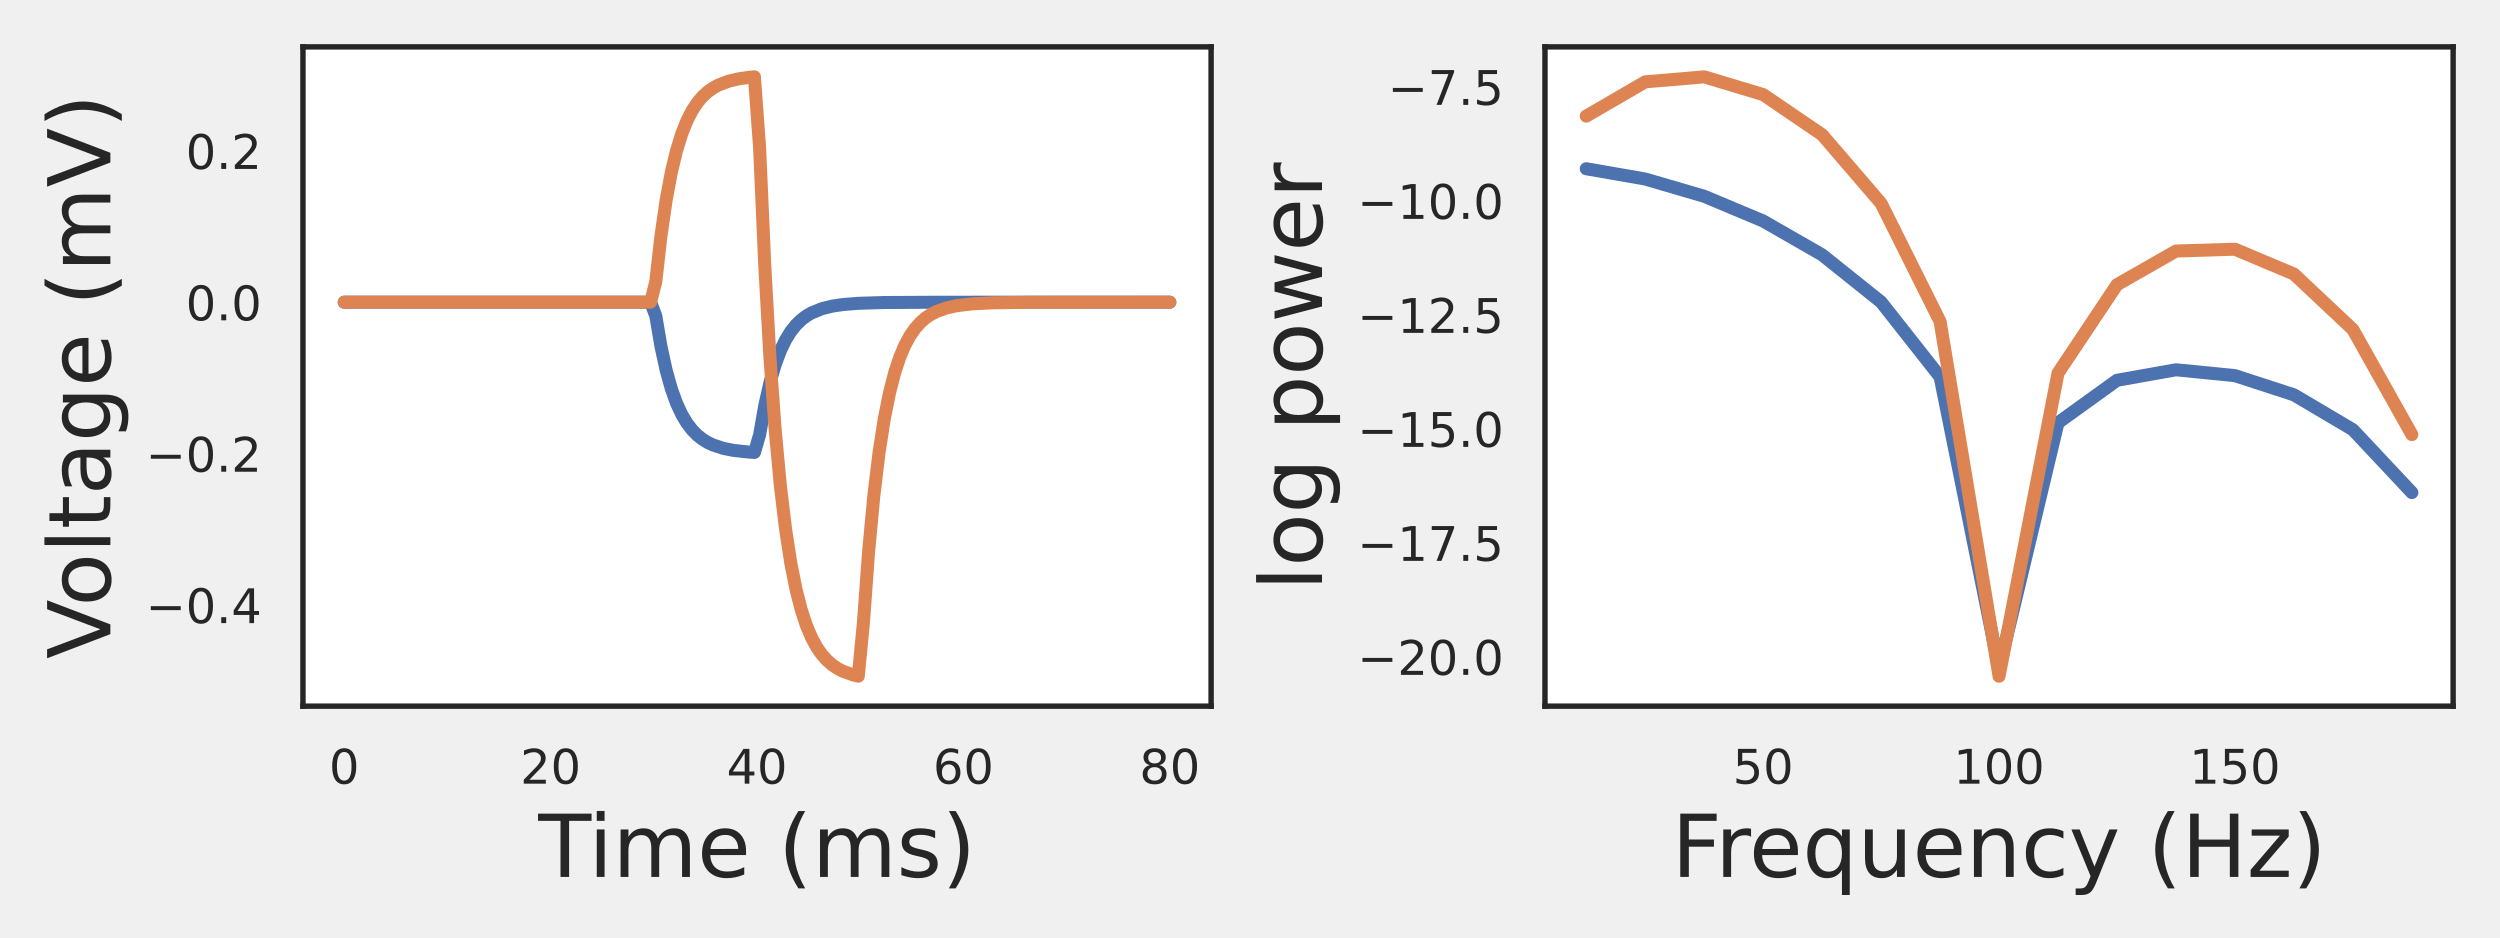
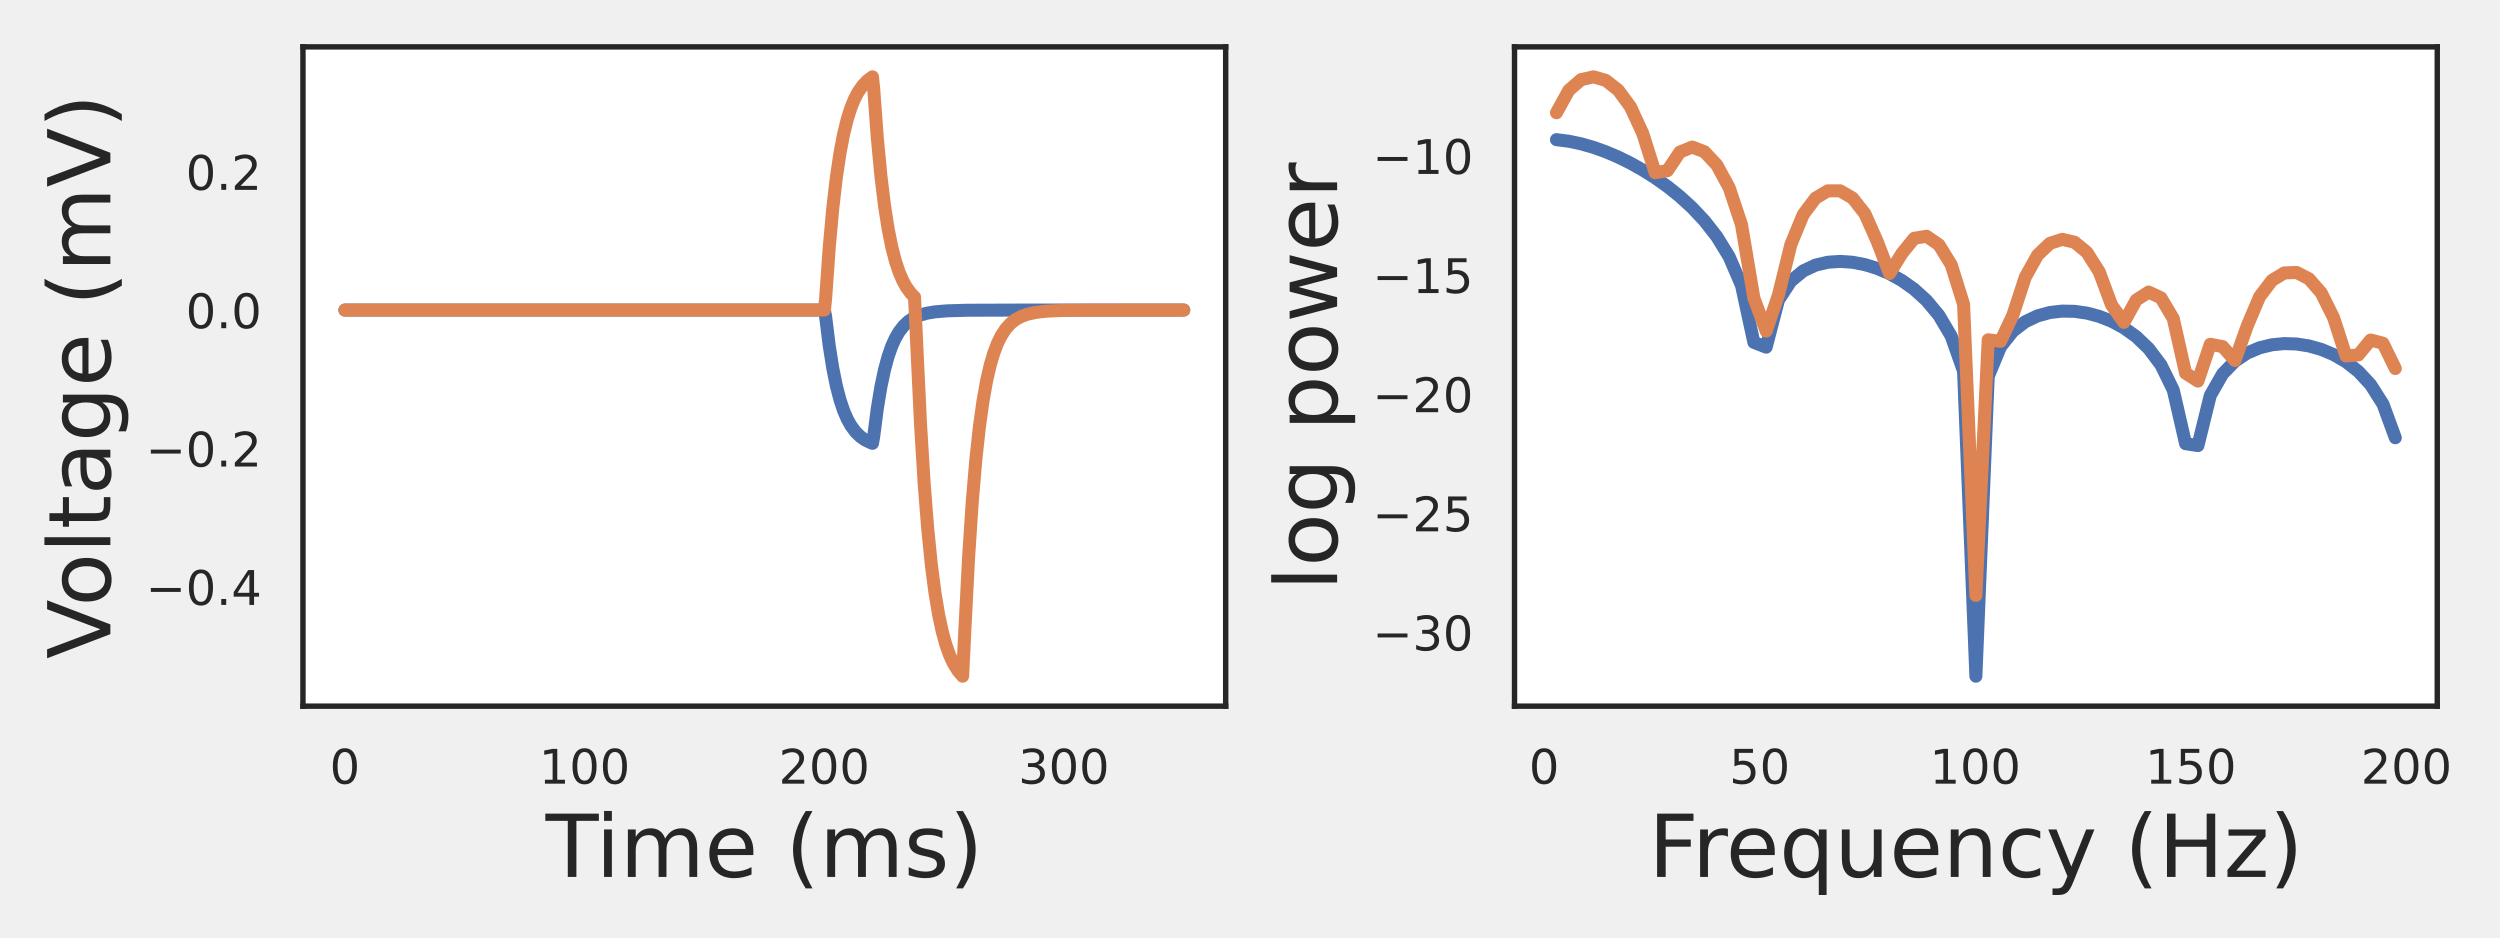
<svg xmlns="http://www.w3.org/2000/svg" xmlns:xlink="http://www.w3.org/1999/xlink" height="216pt" version="1.1" viewBox="0 0 576 216" width="576pt">
  <defs>
    <style type="text/css">*{stroke-linecap:butt;stroke-linejoin:round;}</style>
  </defs>
  <g id="figure_1">
    <g id="patch_1">
      <path d="M 0 216  L 576 216  L 576 0  L 0 0  z " style="fill:none;" />
    </g>
    <g id="axes_1">
      <g id="patch_2">
-         <path d="M 69.8 162.7  L 279.038 162.7  L 279.038 10.8  L 69.8 10.8  z " style="fill:#ffffff;" />
+         <path d="M 69.8 162.7  L 282.397 162.7  L 282.397 10.8  L 69.8 10.8  z " style="fill:#ffffff;" />
      </g>
      <g id="matplotlib.axis_1">
        <g id="xtick_1">
          <g id="text_1">
-             <g style="fill:#262626;" transform="translate(75.81142 180.5583)scale(0.11 -0.11)">
+             <g style="fill:#262626;" transform="translate(75.96413 180.5583)scale(0.11 -0.11)">
              <defs>
                <path d="M 31.781 66.406  Q 24.172 66.406 20.328 58.906  Q 16.5 51.422 16.5 36.375  Q 16.5 21.391 20.328 13.891  Q 24.172 6.391 31.781 6.391  Q 39.453 6.391 43.281 13.891  Q 47.125 21.391 47.125 36.375  Q 47.125 51.422 43.281 58.906  Q 39.453 66.406 31.781 66.406  z M 31.781 74.219  Q 44.047 74.219 50.516 64.516  Q 56.984 54.828 56.984 36.375  Q 56.984 17.969 50.516 8.266  Q 44.047 -1.422 31.781 -1.422  Q 19.531 -1.422 13.062 8.266  Q 6.594 17.969 6.594 36.375  Q 6.594 54.828 13.062 64.516  Q 19.531 74.219 31.781 74.219  z " id="DejaVuSans-48" />
              </defs>
              <use xlink:href="#DejaVuSans-48" />
            </g>
          </g>
        </g>
        <g id="xtick_2">
          <g id="text_2">
-             <g style="fill:#262626;" transform="translate(119.866 180.5583)scale(0.11 -0.11)">
-               <defs>
-                 <path d="M 19.188 8.297  L 53.609 8.297  L 53.609 0  L 7.328 0  L 7.328 8.297  Q 12.938 14.109 22.625 23.891  Q 32.328 33.688 34.812 36.531  Q 39.547 41.844 41.422 45.531  Q 43.312 49.219 43.312 52.781  Q 43.312 58.594 39.234 62.25  Q 35.156 65.922 28.609 65.922  Q 23.969 65.922 18.812 64.312  Q 13.672 62.703 7.812 59.422  L 7.812 69.391  Q 13.766 71.781 18.938 73  Q 24.125 74.219 28.422 74.219  Q 39.75 74.219 46.484 68.547  Q 53.219 62.891 53.219 53.422  Q 53.219 48.922 51.531 44.891  Q 49.859 40.875 45.406 35.406  Q 44.188 33.984 37.641 27.219  Q 31.109 20.453 19.188 8.297  z " id="DejaVuSans-50" />
-               </defs>
-               <use xlink:href="#DejaVuSans-50" />
-               <use x="63.623" xlink:href="#DejaVuSans-48" />
+             <g style="fill:#262626;" transform="translate(124.1854 180.5583)scale(0.11 -0.11)">
+               <defs>
+                 <path d="M 12.406 8.297  L 28.516 8.297  L 28.516 63.922  L 10.984 60.406  L 10.984 69.391  L 28.422 72.906  L 38.281 72.906  L 38.281 8.297  L 54.391 8.297  L 54.391 0  L 12.406 0  z " id="DejaVuSans-49" />
+               </defs>
+               <use xlink:href="#DejaVuSans-49" />
+               <use x="63.623" xlink:href="#DejaVuSans-48" />
+               <use x="127.246" xlink:href="#DejaVuSans-48" />
            </g>
          </g>
        </g>
        <g id="xtick_3">
          <g id="text_3">
-             <g style="fill:#262626;" transform="translate(167.42 180.5583)scale(0.11 -0.11)">
-               <defs>
-                 <path d="M 37.797 64.312  L 12.891 25.391  L 37.797 25.391  z M 35.203 72.906  L 47.609 72.906  L 47.609 25.391  L 58.016 25.391  L 58.016 17.188  L 47.609 17.188  L 47.609 0  L 37.797 0  L 37.797 17.188  L 4.891 17.188  L 4.891 26.703  z " id="DejaVuSans-52" />
-               </defs>
-               <use xlink:href="#DejaVuSans-52" />
-               <use x="63.623" xlink:href="#DejaVuSans-48" />
+             <g style="fill:#262626;" transform="translate(179.4054 180.5583)scale(0.11 -0.11)">
+               <defs>
+                 <path d="M 19.188 8.297  L 53.609 8.297  L 53.609 0  L 7.328 0  L 7.328 8.297  Q 12.938 14.109 22.625 23.891  Q 32.328 33.688 34.812 36.531  Q 39.547 41.844 41.422 45.531  Q 43.312 49.219 43.312 52.781  Q 43.312 58.594 39.234 62.25  Q 35.156 65.922 28.609 65.922  Q 23.969 65.922 18.812 64.312  Q 13.672 62.703 7.812 59.422  L 7.812 69.391  Q 13.766 71.781 18.938 73  Q 24.125 74.219 28.422 74.219  Q 39.75 74.219 46.484 68.547  Q 53.219 62.891 53.219 53.422  Q 53.219 48.922 51.531 44.891  Q 49.859 40.875 45.406 35.406  Q 44.188 33.984 37.641 27.219  Q 31.109 20.453 19.188 8.297  z " id="DejaVuSans-50" />
+               </defs>
+               <use xlink:href="#DejaVuSans-50" />
+               <use x="63.623" xlink:href="#DejaVuSans-48" />
+               <use x="127.246" xlink:href="#DejaVuSans-48" />
            </g>
          </g>
        </g>
        <g id="xtick_4">
          <g id="text_4">
-             <g style="fill:#262626;" transform="translate(214.974 180.5583)scale(0.11 -0.11)">
-               <defs>
-                 <path d="M 33.016 40.375  Q 26.375 40.375 22.484 35.828  Q 18.609 31.297 18.609 23.391  Q 18.609 15.531 22.484 10.953  Q 26.375 6.391 33.016 6.391  Q 39.656 6.391 43.531 10.953  Q 47.406 15.531 47.406 23.391  Q 47.406 31.297 43.531 35.828  Q 39.656 40.375 33.016 40.375  z M 52.594 71.297  L 52.594 62.312  Q 48.875 64.062 45.094 64.984  Q 41.312 65.922 37.594 65.922  Q 27.828 65.922 22.672 59.328  Q 17.531 52.734 16.797 39.406  Q 19.672 43.656 24.016 45.922  Q 28.375 48.188 33.594 48.188  Q 44.578 48.188 50.953 41.516  Q 57.328 34.859 57.328 23.391  Q 57.328 12.156 50.688 5.359  Q 44.047 -1.422 33.016 -1.422  Q 20.359 -1.422 13.672 8.266  Q 6.984 17.969 6.984 36.375  Q 6.984 53.656 15.188 63.938  Q 23.391 74.219 37.203 74.219  Q 40.922 74.219 44.703 73.484  Q 48.484 72.75 52.594 71.297  z " id="DejaVuSans-54" />
-               </defs>
-               <use xlink:href="#DejaVuSans-54" />
-               <use x="63.623" xlink:href="#DejaVuSans-48" />
-             </g>
-           </g>
-         </g>
-         <g id="xtick_5">
-           <g id="text_5">
-             <g style="fill:#262626;" transform="translate(262.528 180.5583)scale(0.11 -0.11)">
-               <defs>
-                 <path d="M 31.781 34.625  Q 24.75 34.625 20.719 30.859  Q 16.703 27.094 16.703 20.516  Q 16.703 13.922 20.719 10.156  Q 24.75 6.391 31.781 6.391  Q 38.812 6.391 42.859 10.172  Q 46.922 13.969 46.922 20.516  Q 46.922 27.094 42.891 30.859  Q 38.875 34.625 31.781 34.625  z M 21.922 38.812  Q 15.578 40.375 12.031 44.719  Q 8.5 49.078 8.5 55.328  Q 8.5 64.062 14.719 69.141  Q 20.953 74.219 31.781 74.219  Q 42.672 74.219 48.875 69.141  Q 55.078 64.062 55.078 55.328  Q 55.078 49.078 51.531 44.719  Q 48 40.375 41.703 38.812  Q 48.828 37.156 52.797 32.312  Q 56.781 27.484 56.781 20.516  Q 56.781 9.906 50.312 4.234  Q 43.844 -1.422 31.781 -1.422  Q 19.734 -1.422 13.25 4.234  Q 6.781 9.906 6.781 20.516  Q 6.781 27.484 10.781 32.312  Q 14.797 37.156 21.922 38.812  z M 18.312 54.391  Q 18.312 48.734 21.844 45.562  Q 25.391 42.391 31.781 42.391  Q 38.141 42.391 41.719 45.562  Q 45.312 48.734 45.312 54.391  Q 45.312 60.062 41.719 63.234  Q 38.141 66.406 31.781 66.406  Q 25.391 66.406 21.844 63.234  Q 18.312 60.062 18.312 54.391  z " id="DejaVuSans-56" />
-               </defs>
-               <use xlink:href="#DejaVuSans-56" />
-               <use x="63.623" xlink:href="#DejaVuSans-48" />
-             </g>
-           </g>
-         </g>
-         <g id="text_6">
-           <g style="fill:#262626;" transform="translate(124.0203 202.0428)scale(0.2 -0.2)">
+             <g style="fill:#262626;" transform="translate(234.6255 180.5583)scale(0.11 -0.11)">
+               <defs>
+                 <path d="M 40.578 39.312  Q 47.656 37.797 51.625 33  Q 55.609 28.219 55.609 21.188  Q 55.609 10.406 48.188 4.484  Q 40.766 -1.422 27.094 -1.422  Q 22.516 -1.422 17.656 -0.516  Q 12.797 0.391 7.625 2.203  L 7.625 11.719  Q 11.719 9.328 16.594 8.109  Q 21.484 6.891 26.812 6.891  Q 36.078 6.891 40.938 10.547  Q 45.797 14.203 45.797 21.188  Q 45.797 27.641 41.281 31.266  Q 36.766 34.906 28.719 34.906  L 20.219 34.906  L 20.219 43.016  L 29.109 43.016  Q 36.375 43.016 40.234 45.922  Q 44.094 48.828 44.094 54.297  Q 44.094 59.906 40.109 62.906  Q 36.141 65.922 28.719 65.922  Q 24.656 65.922 20.016 65.031  Q 15.375 64.156 9.812 62.312  L 9.812 71.094  Q 15.438 72.656 20.344 73.438  Q 25.25 74.219 29.594 74.219  Q 40.828 74.219 47.359 69.109  Q 53.906 64.016 53.906 55.328  Q 53.906 49.266 50.438 45.094  Q 46.969 40.922 40.578 39.312  z " id="DejaVuSans-51" />
+               </defs>
+               <use xlink:href="#DejaVuSans-51" />
+               <use x="63.623" xlink:href="#DejaVuSans-48" />
+               <use x="127.246" xlink:href="#DejaVuSans-48" />
+             </g>
+           </g>
+         </g>
+         <g id="text_5">
+           <g style="fill:#262626;" transform="translate(125.7001 202.0428)scale(0.2 -0.2)">
            <defs>
              <path d="M -0.297 72.906  L 61.375 72.906  L 61.375 64.594  L 35.5 64.594  L 35.5 0  L 25.594 0  L 25.594 64.594  L -0.297 64.594  z " id="DejaVuSans-84" />
              <path d="M 9.422 54.688  L 18.406 54.688  L 18.406 0  L 9.422 0  z M 9.422 75.984  L 18.406 75.984  L 18.406 64.594  L 9.422 64.594  z " id="DejaVuSans-105" />
              <path d="M 52 44.188  Q 55.375 50.25 60.062 53.125  Q 64.75 56 71.094 56  Q 79.641 56 84.281 50.016  Q 88.922 44.047 88.922 33.016  L 88.922 0  L 79.891 0  L 79.891 32.719  Q 79.891 40.578 77.094 44.375  Q 74.312 48.188 68.609 48.188  Q 61.625 48.188 57.562 43.547  Q 53.516 38.922 53.516 30.906  L 53.516 0  L 44.484 0  L 44.484 32.719  Q 44.484 40.625 41.703 44.406  Q 38.922 48.188 33.109 48.188  Q 26.219 48.188 22.156 43.531  Q 18.109 38.875 18.109 30.906  L 18.109 0  L 9.078 0  L 9.078 54.688  L 18.109 54.688  L 18.109 46.188  Q 21.188 51.219 25.484 53.609  Q 29.781 56 35.688 56  Q 41.656 56 45.828 52.969  Q 50 49.953 52 44.188  z " id="DejaVuSans-109" />
              <path d="M 56.203 29.594  L 56.203 25.203  L 14.891 25.203  Q 15.484 15.922 20.484 11.062  Q 25.484 6.203 34.422 6.203  Q 39.594 6.203 44.453 7.469  Q 49.312 8.734 54.109 11.281  L 54.109 2.781  Q 49.266 0.734 44.188 -0.344  Q 39.109 -1.422 33.891 -1.422  Q 20.797 -1.422 13.156 6.188  Q 5.516 13.812 5.516 26.812  Q 5.516 40.234 12.766 48.109  Q 20.016 56 32.328 56  Q 43.359 56 49.781 48.891  Q 56.203 41.797 56.203 29.594  z M 47.219 32.234  Q 47.125 39.594 43.094 43.984  Q 39.062 48.391 32.422 48.391  Q 24.906 48.391 20.391 44.141  Q 15.875 39.891 15.188 32.172  z " id="DejaVuSans-101" />
              <path id="DejaVuSans-32" />
              <path d="M 31 75.875  Q 24.469 64.656 21.281 53.656  Q 18.109 42.672 18.109 31.391  Q 18.109 20.125 21.312 9.062  Q 24.516 -2 31 -13.188  L 23.188 -13.188  Q 15.875 -1.703 12.234 9.375  Q 8.594 20.453 8.594 31.391  Q 8.594 42.281 12.203 53.312  Q 15.828 64.359 23.188 75.875  z " id="DejaVuSans-40" />
              <path d="M 44.281 53.078  L 44.281 44.578  Q 40.484 46.531 36.375 47.5  Q 32.281 48.484 27.875 48.484  Q 21.188 48.484 17.844 46.438  Q 14.5 44.391 14.5 40.281  Q 14.5 37.156 16.891 35.375  Q 19.281 33.594 26.516 31.984  L 29.594 31.297  Q 39.156 29.25 43.188 25.516  Q 47.219 21.781 47.219 15.094  Q 47.219 7.469 41.188 3.016  Q 35.156 -1.422 24.609 -1.422  Q 20.219 -1.422 15.453 -0.562  Q 10.688 0.297 5.422 2  L 5.422 11.281  Q 10.406 8.688 15.234 7.391  Q 20.062 6.109 24.812 6.109  Q 31.156 6.109 34.562 8.281  Q 37.984 10.453 37.984 14.406  Q 37.984 18.062 35.516 20.016  Q 33.062 21.969 24.703 23.781  L 21.578 24.516  Q 13.234 26.266 9.516 29.906  Q 5.812 33.547 5.812 39.891  Q 5.812 47.609 11.281 51.797  Q 16.75 56 26.812 56  Q 31.781 56 36.172 55.266  Q 40.578 54.547 44.281 53.078  z " id="DejaVuSans-115" />
              <path d="M 8.016 75.875  L 15.828 75.875  Q 23.141 64.359 26.781 53.312  Q 30.422 42.281 30.422 31.391  Q 30.422 20.453 26.781 9.375  Q 23.141 -1.703 15.828 -13.188  L 8.016 -13.188  Q 14.5 -2 17.703 9.062  Q 20.906 20.125 20.906 31.391  Q 20.906 42.672 17.703 53.656  Q 14.5 64.656 8.016 75.875  z " id="DejaVuSans-41" />
            </defs>
            <use xlink:href="#DejaVuSans-84" />
            <use x="57.959" xlink:href="#DejaVuSans-105" />
            <use x="85.742" xlink:href="#DejaVuSans-109" />
            <use x="183.154" xlink:href="#DejaVuSans-101" />
            <use x="244.678" xlink:href="#DejaVuSans-32" />
            <use x="276.465" xlink:href="#DejaVuSans-40" />
            <use x="315.479" xlink:href="#DejaVuSans-109" />
            <use x="412.891" xlink:href="#DejaVuSans-115" />
            <use x="464.99" xlink:href="#DejaVuSans-41" />
          </g>
        </g>
      </g>
      <g id="matplotlib.axis_2">
        <g id="ytick_1">
-           <g id="text_7">
-             <g style="fill:#262626;" transform="translate(33.58891 143.5649)scale(0.11 -0.11)">
+           <g id="text_6">
+             <g style="fill:#262626;" transform="translate(33.58891 139.3699)scale(0.11 -0.11)">
              <defs>
                <path d="M 10.594 35.5  L 73.188 35.5  L 73.188 27.203  L 10.594 27.203  z " id="DejaVuSans-8722" />
                <path d="M 10.688 12.406  L 21 12.406  L 21 0  L 10.688 0  z " id="DejaVuSans-46" />
+                 <path d="M 37.797 64.312  L 12.891 25.391  L 37.797 25.391  z M 35.203 72.906  L 47.609 72.906  L 47.609 25.391  L 58.016 25.391  L 58.016 17.188  L 47.609 17.188  L 47.609 0  L 37.797 0  L 37.797 17.188  L 4.891 17.188  L 4.891 26.703  z " id="DejaVuSans-52" />
              </defs>
              <use xlink:href="#DejaVuSans-8722" />
              <use x="83.789" xlink:href="#DejaVuSans-48" />
              <use x="147.412" xlink:href="#DejaVuSans-46" />
              <use x="179.199" xlink:href="#DejaVuSans-52" />
            </g>
          </g>
        </g>
        <g id="ytick_2">
-           <g id="text_8">
-             <g style="fill:#262626;" transform="translate(33.58891 108.6846)scale(0.11 -0.11)">
+           <g id="text_7">
+             <g style="fill:#262626;" transform="translate(33.58891 107.4929)scale(0.11 -0.11)">
              <use xlink:href="#DejaVuSans-8722" />
              <use x="83.789" xlink:href="#DejaVuSans-48" />
              <use x="147.412" xlink:href="#DejaVuSans-46" />
              <use x="179.199" xlink:href="#DejaVuSans-50" />
            </g>
          </g>
        </g>
        <g id="ytick_3">
-           <g id="text_9">
-             <g style="fill:#262626;" transform="translate(42.80656 73.80434)scale(0.11 -0.11)">
+           <g id="text_8">
+             <g style="fill:#262626;" transform="translate(42.80656 75.61583)scale(0.11 -0.11)">
              <use xlink:href="#DejaVuSans-48" />
              <use x="63.623" xlink:href="#DejaVuSans-46" />
              <use x="95.41" xlink:href="#DejaVuSans-48" />
            </g>
          </g>
        </g>
        <g id="ytick_4">
-           <g id="text_10">
-             <g style="fill:#262626;" transform="translate(42.80656 38.92405)scale(0.11 -0.11)">
+           <g id="text_9">
+             <g style="fill:#262626;" transform="translate(42.80656 43.73876)scale(0.11 -0.11)">
              <use xlink:href="#DejaVuSans-48" />
              <use x="63.623" xlink:href="#DejaVuSans-46" />
              <use x="95.41" xlink:href="#DejaVuSans-50" />
            </g>
          </g>
        </g>
-         <g id="text_11">
+         <g id="text_10">
          <g style="fill:#262626;" transform="translate(25.42953 151.825)rotate(-90)scale(0.2 -0.2)">
            <defs>
              <path d="M 28.609 0  L 0.781 72.906  L 11.078 72.906  L 34.188 11.531  L 57.328 72.906  L 67.578 72.906  L 39.797 0  z " id="DejaVuSans-86" />
              <path d="M 30.609 48.391  Q 23.391 48.391 19.188 42.75  Q 14.984 37.109 14.984 27.297  Q 14.984 17.484 19.156 11.844  Q 23.344 6.203 30.609 6.203  Q 37.797 6.203 41.984 11.859  Q 46.188 17.531 46.188 27.297  Q 46.188 37.016 41.984 42.703  Q 37.797 48.391 30.609 48.391  z M 30.609 56  Q 42.328 56 49.016 48.375  Q 55.719 40.766 55.719 27.297  Q 55.719 13.875 49.016 6.219  Q 42.328 -1.422 30.609 -1.422  Q 18.844 -1.422 12.172 6.219  Q 5.516 13.875 5.516 27.297  Q 5.516 40.766 12.172 48.375  Q 18.844 56 30.609 56  z " id="DejaVuSans-111" />
              <path d="M 9.422 75.984  L 18.406 75.984  L 18.406 0  L 9.422 0  z " id="DejaVuSans-108" />
              <path d="M 18.312 70.219  L 18.312 54.688  L 36.812 54.688  L 36.812 47.703  L 18.312 47.703  L 18.312 18.016  Q 18.312 11.328 20.141 9.422  Q 21.969 7.516 27.594 7.516  L 36.812 7.516  L 36.812 0  L 27.594 0  Q 17.188 0 13.234 3.875  Q 9.281 7.766 9.281 18.016  L 9.281 47.703  L 2.688 47.703  L 2.688 54.688  L 9.281 54.688  L 9.281 70.219  z " id="DejaVuSans-116" />
              <path d="M 34.281 27.484  Q 23.391 27.484 19.188 25  Q 14.984 22.516 14.984 16.5  Q 14.984 11.719 18.141 8.906  Q 21.297 6.109 26.703 6.109  Q 34.188 6.109 38.703 11.406  Q 43.219 16.703 43.219 25.484  L 43.219 27.484  z M 52.203 31.203  L 52.203 0  L 43.219 0  L 43.219 8.297  Q 40.141 3.328 35.547 0.953  Q 30.953 -1.422 24.312 -1.422  Q 15.922 -1.422 10.953 3.297  Q 6 8.016 6 15.922  Q 6 25.141 12.172 29.828  Q 18.359 34.516 30.609 34.516  L 43.219 34.516  L 43.219 35.406  Q 43.219 41.609 39.141 45  Q 35.062 48.391 27.688 48.391  Q 23 48.391 18.547 47.266  Q 14.109 46.141 10.016 43.891  L 10.016 52.203  Q 14.938 54.109 19.578 55.047  Q 24.219 56 28.609 56  Q 40.484 56 46.344 49.844  Q 52.203 43.703 52.203 31.203  z " id="DejaVuSans-97" />
              <path d="M 45.406 27.984  Q 45.406 37.75 41.375 43.109  Q 37.359 48.484 30.078 48.484  Q 22.859 48.484 18.828 43.109  Q 14.797 37.75 14.797 27.984  Q 14.797 18.266 18.828 12.891  Q 22.859 7.516 30.078 7.516  Q 37.359 7.516 41.375 12.891  Q 45.406 18.266 45.406 27.984  z M 54.391 6.781  Q 54.391 -7.172 48.188 -13.984  Q 42 -20.797 29.203 -20.797  Q 24.469 -20.797 20.266 -20.094  Q 16.062 -19.391 12.109 -17.922  L 12.109 -9.188  Q 16.062 -11.328 19.922 -12.344  Q 23.781 -13.375 27.781 -13.375  Q 36.625 -13.375 41.016 -8.766  Q 45.406 -4.156 45.406 5.172  L 45.406 9.625  Q 42.625 4.781 38.281 2.391  Q 33.938 0 27.875 0  Q 17.828 0 11.672 7.656  Q 5.516 15.328 5.516 27.984  Q 5.516 40.672 11.672 48.328  Q 17.828 56 27.875 56  Q 33.938 56 38.281 53.609  Q 42.625 51.219 45.406 46.391  L 45.406 54.688  L 54.391 54.688  z " id="DejaVuSans-103" />
            </defs>
            <use xlink:href="#DejaVuSans-86" />
            <use x="60.658" xlink:href="#DejaVuSans-111" />
            <use x="121.84" xlink:href="#DejaVuSans-108" />
            <use x="149.623" xlink:href="#DejaVuSans-116" />
            <use x="188.832" xlink:href="#DejaVuSans-97" />
            <use x="250.111" xlink:href="#DejaVuSans-103" />
            <use x="313.588" xlink:href="#DejaVuSans-101" />
            <use x="375.111" xlink:href="#DejaVuSans-32" />
            <use x="406.898" xlink:href="#DejaVuSans-40" />
            <use x="445.912" xlink:href="#DejaVuSans-109" />
            <use x="543.324" xlink:href="#DejaVuSans-86" />
            <use x="611.732" xlink:href="#DejaVuSans-41" />
          </g>
        </g>
      </g>
      <g id="line2d_1">
-         <path clip-path="url(#p3e094971a3)" d="M 79.311 69.625  L 149.894 69.625  L 151.09 72.765  L 152.287 79.825  L 153.483 85.315  L 154.679 89.583  L 155.876 92.902  L 157.072 95.483  L 158.268 97.49  L 159.465 99.05  L 160.661 100.264  L 161.857 101.207  L 163.054 101.941  L 164.25 102.511  L 166.643 103.3  L 169.035 103.776  L 172.624 104.163  L 173.821 104.239  L 175.017 100.176  L 176.213 93.38  L 177.41 88.097  L 178.606 83.988  L 179.802 80.794  L 180.999 78.309  L 182.195 76.378  L 183.391 74.876  L 184.588 73.708  L 185.784 72.8  L 186.98 72.094  L 189.373 71.118  L 191.765 70.528  L 194.158 70.171  L 197.747 69.882  L 203.729 69.698  L 216.888 69.63  L 269.527 69.625  L 269.527 69.625  " style="fill:none;stroke:#4c72b0;stroke-linecap:round;stroke-width:3;" />
+         <path clip-path="url(#pb188457380)" d="M 79.464 71.437  L 189.943 71.437  L 190.22 72.921  L 191.051 79.652  L 191.881 84.893  L 192.712 88.973  L 193.543 92.149  L 194.373 94.622  L 195.204 96.547  L 196.035 98.046  L 197.142 99.541  L 198.25 100.612  L 199.357 101.378  L 200.742 102.039  L 201.019 102.141  L 201.296 100.606  L 202.126 94.145  L 202.957 89.116  L 203.788 85.2  L 204.618 82.152  L 205.449 79.779  L 206.28 77.931  L 207.11 76.493  L 208.218 75.058  L 209.326 74.03  L 210.433 73.294  L 211.818 72.66  L 213.479 72.178  L 215.417 71.85  L 218.186 71.616  L 222.893 71.48  L 235.076 71.438  L 272.734 71.437  L 272.734 71.437  " style="fill:none;stroke:#4c72b0;stroke-linecap:round;stroke-width:3;" />
      </g>
      <g id="line2d_2">
-         <path clip-path="url(#p3e094971a3)" d="M 79.311 69.625  L 149.894 69.625  L 151.09 64.915  L 152.287 54.325  L 153.483 46.091  L 154.679 39.688  L 155.876 34.71  L 157.072 30.839  L 158.268 27.828  L 159.465 25.488  L 160.661 23.668  L 161.857 22.252  L 163.054 21.152  L 164.25 20.296  L 165.446 19.631  L 167.839 18.711  L 170.232 18.155  L 172.624 17.819  L 173.821 17.705  L 175.017 34.107  L 176.213 61.402  L 177.41 82.627  L 178.606 99.13  L 179.802 111.963  L 180.999 121.942  L 182.195 129.701  L 183.391 135.734  L 184.588 140.425  L 185.784 144.073  L 186.98 146.91  L 188.177 149.115  L 189.373 150.83  L 190.569 152.164  L 191.765 153.201  L 192.962 154.007  L 194.158 154.634  L 196.551 155.501  L 197.747 155.795  L 198.943 143.337  L 200.14 126.942  L 201.336 114.194  L 202.532 104.281  L 203.729 96.572  L 204.925 90.579  L 206.121 85.918  L 207.318 82.294  L 208.514 79.476  L 209.71 77.285  L 210.907 75.581  L 212.103 74.257  L 213.299 73.227  L 214.496 72.426  L 215.692 71.803  L 218.085 70.942  L 220.477 70.421  L 224.066 69.999  L 228.852 69.762  L 237.226 69.649  L 267.134 69.625  L 269.527 69.625  L 269.527 69.625  " style="fill:none;stroke:#dd8452;stroke-linecap:round;stroke-width:3;" />
+         <path clip-path="url(#pb188457380)" d="M 79.464 71.437  L 189.943 71.437  L 190.22 68.839  L 191.051 57.059  L 191.881 47.888  L 192.712 40.749  L 193.543 35.19  L 194.373 30.863  L 195.204 27.494  L 196.035 24.871  L 196.865 22.829  L 197.696 21.24  L 198.804 19.654  L 199.911 18.518  L 201.019 17.705  L 201.296 20.391  L 202.126 31.696  L 202.957 40.498  L 203.788 47.35  L 204.618 52.685  L 205.449 56.838  L 206.28 60.071  L 207.11 62.588  L 207.941 64.548  L 208.772 66.074  L 209.879 67.596  L 210.71 68.447  L 211.264 80.365  L 212.094 97.802  L 212.925 111.378  L 213.756 121.947  L 214.586 130.175  L 215.417 136.581  L 216.248 141.568  L 217.078 145.451  L 217.909 148.474  L 218.74 150.827  L 219.57 152.659  L 220.678 154.486  L 221.786 155.795  L 222.339 144.482  L 223.17 128.304  L 224.001 115.709  L 224.831 105.904  L 225.662 98.27  L 226.493 92.327  L 227.323 87.7  L 228.154 84.098  L 228.985 81.294  L 229.815 79.111  L 230.646 77.411  L 231.754 75.716  L 232.861 74.501  L 233.969 73.631  L 235.353 72.883  L 236.738 72.389  L 238.676 71.968  L 241.168 71.687  L 245.044 71.515  L 253.074 71.444  L 272.734 71.437  L 272.734 71.437  " style="fill:none;stroke:#dd8452;stroke-linecap:round;stroke-width:3;" />
      </g>
      <g id="patch_3">
        <path d="M 69.8 162.7  L 69.8 10.8  " style="fill:none;stroke:#262626;stroke-linecap:square;stroke-linejoin:miter;stroke-width:1.25;" />
      </g>
      <g id="patch_4">
-         <path d="M 279.038 162.7  L 279.038 10.8  " style="fill:none;stroke:#262626;stroke-linecap:square;stroke-linejoin:miter;stroke-width:1.25;" />
+         <path d="M 282.397 162.7  L 282.397 10.8  " style="fill:none;stroke:#262626;stroke-linecap:square;stroke-linejoin:miter;stroke-width:1.25;" />
      </g>
      <g id="patch_5">
-         <path d="M 69.8 162.7  L 279.038 162.7  " style="fill:none;stroke:#262626;stroke-linecap:square;stroke-linejoin:miter;stroke-width:1.25;" />
+         <path d="M 69.8 162.7  L 282.397 162.7  " style="fill:none;stroke:#262626;stroke-linecap:square;stroke-linejoin:miter;stroke-width:1.25;" />
      </g>
      <g id="patch_6">
-         <path d="M 69.8 10.8  L 279.038 10.8  " style="fill:none;stroke:#262626;stroke-linecap:square;stroke-linejoin:miter;stroke-width:1.25;" />
+         <path d="M 69.8 10.8  L 282.397 10.8  " style="fill:none;stroke:#262626;stroke-linecap:square;stroke-linejoin:miter;stroke-width:1.25;" />
      </g>
    </g>
    <g id="axes_2">
      <g id="patch_7">
-         <path d="M 355.962 162.7  L 565.2 162.7  L 565.2 10.8  L 355.962 10.8  z " style="fill:#ffffff;" />
+         <path d="M 348.947 162.7  L 561.544 162.7  L 561.544 10.8  L 348.947 10.8  z " style="fill:#ffffff;" />
      </g>
      <g id="matplotlib.axis_3">
+         <g id="xtick_5">
+           <g id="text_11">
+             <g style="fill:#262626;" transform="translate(352.269 180.5583)scale(0.11 -0.11)">
+               <use xlink:href="#DejaVuSans-48" />
+             </g>
+           </g>
+         </g>
        <g id="xtick_6">
          <g id="text_12">
-             <g style="fill:#262626;" transform="translate(399.2351 180.5583)scale(0.11 -0.11)">
+             <g style="fill:#262626;" transform="translate(398.4372 180.5583)scale(0.11 -0.11)">
              <defs>
                <path d="M 10.797 72.906  L 49.516 72.906  L 49.516 64.594  L 19.828 64.594  L 19.828 46.734  Q 21.969 47.469 24.109 47.828  Q 26.266 48.188 28.422 48.188  Q 40.625 48.188 47.75 41.5  Q 54.891 34.812 54.891 23.391  Q 54.891 11.625 47.562 5.094  Q 40.234 -1.422 26.906 -1.422  Q 22.312 -1.422 17.547 -0.641  Q 12.797 0.141 7.719 1.703  L 7.719 11.625  Q 12.109 9.234 16.797 8.062  Q 21.484 6.891 26.703 6.891  Q 35.156 6.891 40.078 11.328  Q 45.016 15.766 45.016 23.391  Q 45.016 31 40.078 35.438  Q 35.156 39.891 26.703 39.891  Q 22.75 39.891 18.812 39.016  Q 14.891 38.141 10.797 36.281  z " id="DejaVuSans-53" />
              </defs>
              <use xlink:href="#DejaVuSans-53" />
              <use x="63.623" xlink:href="#DejaVuSans-48" />
            </g>
          </g>
        </g>
        <g id="xtick_7">
          <g id="text_13">
-             <g style="fill:#262626;" transform="translate(450.0831 180.5583)scale(0.11 -0.11)">
-               <defs>
-                 <path d="M 12.406 8.297  L 28.516 8.297  L 28.516 63.922  L 10.984 60.406  L 10.984 69.391  L 28.422 72.906  L 38.281 72.906  L 38.281 8.297  L 54.391 8.297  L 54.391 0  L 12.406 0  z " id="DejaVuSans-49" />
-               </defs>
+             <g style="fill:#262626;" transform="translate(444.6054 180.5583)scale(0.11 -0.11)">
              <use xlink:href="#DejaVuSans-49" />
              <use x="63.623" xlink:href="#DejaVuSans-48" />
              <use x="127.246" xlink:href="#DejaVuSans-48" />
            </g>
          </g>
        </g>
        <g id="xtick_8">
          <g id="text_14">
-             <g style="fill:#262626;" transform="translate(504.4305 180.5583)scale(0.11 -0.11)">
+             <g style="fill:#262626;" transform="translate(494.273 180.5583)scale(0.11 -0.11)">
              <use xlink:href="#DejaVuSans-49" />
              <use x="63.623" xlink:href="#DejaVuSans-53" />
              <use x="127.246" xlink:href="#DejaVuSans-48" />
            </g>
          </g>
        </g>
-         <g id="text_15">
-           <g style="fill:#262626;" transform="translate(385.1719 202.0428)scale(0.2 -0.2)">
+         <g id="xtick_9">
+           <g id="text_15">
+             <g style="fill:#262626;" transform="translate(543.9406 180.5583)scale(0.11 -0.11)">
+               <use xlink:href="#DejaVuSans-50" />
+               <use x="63.623" xlink:href="#DejaVuSans-48" />
+               <use x="127.246" xlink:href="#DejaVuSans-48" />
+             </g>
+           </g>
+         </g>
+         <g id="text_16">
+           <g style="fill:#262626;" transform="translate(379.8363 202.0428)scale(0.2 -0.2)">
            <defs>
              <path d="M 9.812 72.906  L 51.703 72.906  L 51.703 64.594  L 19.672 64.594  L 19.672 43.109  L 48.578 43.109  L 48.578 34.812  L 19.672 34.812  L 19.672 0  L 9.812 0  z " id="DejaVuSans-70" />
              <path d="M 41.109 46.297  Q 39.594 47.172 37.812 47.578  Q 36.031 48 33.891 48  Q 26.266 48 22.188 43.047  Q 18.109 38.094 18.109 28.812  L 18.109 0  L 9.078 0  L 9.078 54.688  L 18.109 54.688  L 18.109 46.188  Q 20.953 51.172 25.484 53.578  Q 30.031 56 36.531 56  Q 37.453 56 38.578 55.875  Q 39.703 55.766 41.062 55.516  z " id="DejaVuSans-114" />
              <path d="M 14.797 27.297  Q 14.797 17.391 18.875 11.75  Q 22.953 6.109 30.078 6.109  Q 37.203 6.109 41.297 11.75  Q 45.406 17.391 45.406 27.297  Q 45.406 37.203 41.297 42.844  Q 37.203 48.484 30.078 48.484  Q 22.953 48.484 18.875 42.844  Q 14.797 37.203 14.797 27.297  z M 45.406 8.203  Q 42.578 3.328 38.25 0.953  Q 33.938 -1.422 27.875 -1.422  Q 17.969 -1.422 11.734 6.484  Q 5.516 14.406 5.516 27.297  Q 5.516 40.188 11.734 48.094  Q 17.969 56 27.875 56  Q 33.938 56 38.25 53.625  Q 42.578 51.266 45.406 46.391  L 45.406 54.688  L 54.391 54.688  L 54.391 -20.797  L 45.406 -20.797  z " id="DejaVuSans-113" />
              <path d="M 8.5 21.578  L 8.5 54.688  L 17.484 54.688  L 17.484 21.922  Q 17.484 14.156 20.5 10.266  Q 23.531 6.391 29.594 6.391  Q 36.859 6.391 41.078 11.031  Q 45.312 15.672 45.312 23.688  L 45.312 54.688  L 54.297 54.688  L 54.297 0  L 45.312 0  L 45.312 8.406  Q 42.047 3.422 37.719 1  Q 33.406 -1.422 27.688 -1.422  Q 18.266 -1.422 13.375 4.438  Q 8.5 10.297 8.5 21.578  z M 31.109 56  z " id="DejaVuSans-117" />
              <path d="M 54.891 33.016  L 54.891 0  L 45.906 0  L 45.906 32.719  Q 45.906 40.484 42.875 44.328  Q 39.844 48.188 33.797 48.188  Q 26.516 48.188 22.312 43.547  Q 18.109 38.922 18.109 30.906  L 18.109 0  L 9.078 0  L 9.078 54.688  L 18.109 54.688  L 18.109 46.188  Q 21.344 51.125 25.703 53.562  Q 30.078 56 35.797 56  Q 45.219 56 50.047 50.172  Q 54.891 44.344 54.891 33.016  z " id="DejaVuSans-110" />
              <path d="M 48.781 52.594  L 48.781 44.188  Q 44.969 46.297 41.141 47.344  Q 37.312 48.391 33.406 48.391  Q 24.656 48.391 19.812 42.844  Q 14.984 37.312 14.984 27.297  Q 14.984 17.281 19.812 11.734  Q 24.656 6.203 33.406 6.203  Q 37.312 6.203 41.141 7.25  Q 44.969 8.297 48.781 10.406  L 48.781 2.094  Q 45.016 0.344 40.984 -0.531  Q 36.969 -1.422 32.422 -1.422  Q 20.062 -1.422 12.781 6.344  Q 5.516 14.109 5.516 27.297  Q 5.516 40.672 12.859 48.328  Q 20.219 56 33.016 56  Q 37.156 56 41.109 55.141  Q 45.062 54.297 48.781 52.594  z " id="DejaVuSans-99" />
              <path d="M 32.172 -5.078  Q 28.375 -14.844 24.75 -17.812  Q 21.141 -20.797 15.094 -20.797  L 7.906 -20.797  L 7.906 -13.281  L 13.188 -13.281  Q 16.891 -13.281 18.938 -11.516  Q 21 -9.766 23.484 -3.219  L 25.094 0.875  L 2.984 54.688  L 12.5 54.688  L 29.594 11.922  L 46.688 54.688  L 56.203 54.688  z " id="DejaVuSans-121" />
              <path d="M 9.812 72.906  L 19.672 72.906  L 19.672 43.016  L 55.516 43.016  L 55.516 72.906  L 65.375 72.906  L 65.375 0  L 55.516 0  L 55.516 34.719  L 19.672 34.719  L 19.672 0  L 9.812 0  z " id="DejaVuSans-72" />
              <path d="M 5.516 54.688  L 48.188 54.688  L 48.188 46.484  L 14.406 7.172  L 48.188 7.172  L 48.188 0  L 4.297 0  L 4.297 8.203  L 38.094 47.516  L 5.516 47.516  z " id="DejaVuSans-122" />
            </defs>
            <use xlink:href="#DejaVuSans-70" />
            <use x="50.27" xlink:href="#DejaVuSans-114" />
            <use x="89.133" xlink:href="#DejaVuSans-101" />
            <use x="150.656" xlink:href="#DejaVuSans-113" />
            <use x="214.133" xlink:href="#DejaVuSans-117" />
            <use x="277.512" xlink:href="#DejaVuSans-101" />
            <use x="339.035" xlink:href="#DejaVuSans-110" />
            <use x="402.414" xlink:href="#DejaVuSans-99" />
            <use x="457.395" xlink:href="#DejaVuSans-121" />
            <use x="516.574" xlink:href="#DejaVuSans-32" />
            <use x="548.361" xlink:href="#DejaVuSans-40" />
            <use x="587.375" xlink:href="#DejaVuSans-72" />
            <use x="662.57" xlink:href="#DejaVuSans-122" />
            <use x="715.061" xlink:href="#DejaVuSans-41" />
          </g>
        </g>
      </g>
      <g id="matplotlib.axis_4">
        <g id="ytick_5">
-           <g id="text_16">
-             <g style="fill:#262626;" transform="translate(312.7527 155.4876)scale(0.11 -0.11)">
+           <g id="text_17">
+             <g style="fill:#262626;" transform="translate(316.232 149.8589)scale(0.11 -0.11)">
+               <use xlink:href="#DejaVuSans-8722" />
+               <use x="83.789" xlink:href="#DejaVuSans-51" />
+               <use x="147.412" xlink:href="#DejaVuSans-48" />
+             </g>
+           </g>
+         </g>
+         <g id="ytick_6">
+           <g id="text_18">
+             <g style="fill:#262626;" transform="translate(316.232 122.4121)scale(0.11 -0.11)">
+               <use xlink:href="#DejaVuSans-8722" />
+               <use x="83.789" xlink:href="#DejaVuSans-50" />
+               <use x="147.412" xlink:href="#DejaVuSans-53" />
+             </g>
+           </g>
+         </g>
+         <g id="ytick_7">
+           <g id="text_19">
+             <g style="fill:#262626;" transform="translate(316.232 94.96531)scale(0.11 -0.11)">
              <use xlink:href="#DejaVuSans-8722" />
              <use x="83.789" xlink:href="#DejaVuSans-50" />
              <use x="147.412" xlink:href="#DejaVuSans-48" />
-               <use x="211.035" xlink:href="#DejaVuSans-46" />
-               <use x="242.822" xlink:href="#DejaVuSans-48" />
-             </g>
-           </g>
-         </g>
-         <g id="ytick_6">
-           <g id="text_17">
-             <g style="fill:#262626;" transform="translate(312.7527 129.2233)scale(0.11 -0.11)">
-               <defs>
-                 <path d="M 8.203 72.906  L 55.078 72.906  L 55.078 68.703  L 28.609 0  L 18.312 0  L 43.219 64.594  L 8.203 64.594  z " id="DejaVuSans-55" />
-               </defs>
-               <use xlink:href="#DejaVuSans-8722" />
-               <use x="83.789" xlink:href="#DejaVuSans-49" />
-               <use x="147.412" xlink:href="#DejaVuSans-55" />
-               <use x="211.035" xlink:href="#DejaVuSans-46" />
-               <use x="242.822" xlink:href="#DejaVuSans-53" />
-             </g>
-           </g>
-         </g>
-         <g id="ytick_7">
-           <g id="text_18">
-             <g style="fill:#262626;" transform="translate(312.7527 102.9591)scale(0.11 -0.11)">
+             </g>
+           </g>
+         </g>
+         <g id="ytick_8">
+           <g id="text_20">
+             <g style="fill:#262626;" transform="translate(316.232 67.51852)scale(0.11 -0.11)">
              <use xlink:href="#DejaVuSans-8722" />
              <use x="83.789" xlink:href="#DejaVuSans-49" />
              <use x="147.412" xlink:href="#DejaVuSans-53" />
-               <use x="211.035" xlink:href="#DejaVuSans-46" />
-               <use x="242.822" xlink:href="#DejaVuSans-48" />
-             </g>
-           </g>
-         </g>
-         <g id="ytick_8">
-           <g id="text_19">
-             <g style="fill:#262626;" transform="translate(312.7527 76.69477)scale(0.11 -0.11)">
-               <use xlink:href="#DejaVuSans-8722" />
-               <use x="83.789" xlink:href="#DejaVuSans-49" />
-               <use x="147.412" xlink:href="#DejaVuSans-50" />
-               <use x="211.035" xlink:href="#DejaVuSans-46" />
-               <use x="242.822" xlink:href="#DejaVuSans-53" />
            </g>
          </g>
        </g>
        <g id="ytick_9">
-           <g id="text_20">
-             <g style="fill:#262626;" transform="translate(312.7527 50.43049)scale(0.11 -0.11)">
+           <g id="text_21">
+             <g style="fill:#262626;" transform="translate(316.232 40.07174)scale(0.11 -0.11)">
              <use xlink:href="#DejaVuSans-8722" />
              <use x="83.789" xlink:href="#DejaVuSans-49" />
              <use x="147.412" xlink:href="#DejaVuSans-48" />
-               <use x="211.035" xlink:href="#DejaVuSans-46" />
-               <use x="242.822" xlink:href="#DejaVuSans-48" />
-             </g>
-           </g>
-         </g>
-         <g id="ytick_10">
-           <g id="text_21">
-             <g style="fill:#262626;" transform="translate(319.7514 24.16621)scale(0.11 -0.11)">
-               <use xlink:href="#DejaVuSans-8722" />
-               <use x="83.789" xlink:href="#DejaVuSans-55" />
-               <use x="147.412" xlink:href="#DejaVuSans-46" />
-               <use x="179.199" xlink:href="#DejaVuSans-53" />
            </g>
          </g>
        </g>
        <g id="text_22">
-           <g style="fill:#262626;" transform="translate(304.5933 136.0828)rotate(-90)scale(0.2 -0.2)">
+           <g style="fill:#262626;" transform="translate(308.0726 136.0828)rotate(-90)scale(0.2 -0.2)">
            <defs>
              <path d="M 18.109 8.203  L 18.109 -20.797  L 9.078 -20.797  L 9.078 54.688  L 18.109 54.688  L 18.109 46.391  Q 20.953 51.266 25.266 53.625  Q 29.594 56 35.594 56  Q 45.562 56 51.781 48.094  Q 58.016 40.188 58.016 27.297  Q 58.016 14.406 51.781 6.484  Q 45.562 -1.422 35.594 -1.422  Q 29.594 -1.422 25.266 0.953  Q 20.953 3.328 18.109 8.203  z M 48.688 27.297  Q 48.688 37.203 44.609 42.844  Q 40.531 48.484 33.406 48.484  Q 26.266 48.484 22.188 42.844  Q 18.109 37.203 18.109 27.297  Q 18.109 17.391 22.188 11.75  Q 26.266 6.109 33.406 6.109  Q 40.531 6.109 44.609 11.75  Q 48.688 17.391 48.688 27.297  z " id="DejaVuSans-112" />
              <path d="M 4.203 54.688  L 13.188 54.688  L 24.422 12.016  L 35.594 54.688  L 46.188 54.688  L 57.422 12.016  L 68.609 54.688  L 77.594 54.688  L 63.281 0  L 52.688 0  L 40.922 44.828  L 29.109 0  L 18.5 0  z " id="DejaVuSans-119" />
            </defs>
            <use xlink:href="#DejaVuSans-108" />
            <use x="27.783" xlink:href="#DejaVuSans-111" />
            <use x="88.965" xlink:href="#DejaVuSans-103" />
            <use x="152.441" xlink:href="#DejaVuSans-32" />
            <use x="184.229" xlink:href="#DejaVuSans-112" />
            <use x="247.705" xlink:href="#DejaVuSans-111" />
            <use x="308.887" xlink:href="#DejaVuSans-119" />
            <use x="390.674" xlink:href="#DejaVuSans-101" />
            <use x="452.197" xlink:href="#DejaVuSans-114" />
          </g>
        </g>
      </g>
      <g id="line2d_3">
-         <path clip-path="url(#pc1afbf32fe)" d="M 365.473 38.879  L 379.06 41.249  L 392.647 45.223  L 406.234 50.924  L 419.821 58.719  L 433.408 69.597  L 446.994 86.835  L 460.581 154.103  L 474.168 97.404  L 487.755 87.62  L 501.342 85.198  L 514.929 86.546  L 528.516 90.973  L 542.102 99.006  L 555.689 113.484  " style="fill:none;stroke:#4c72b0;stroke-linecap:round;stroke-width:3;" />
+         <path clip-path="url(#p42c3df1c6f)" d="M 358.611 32.18  L 361.453 32.544  L 364.295 33.139  L 367.137 33.953  L 369.979 34.972  L 372.822 36.186  L 375.664 37.589  L 378.506 39.182  L 381.348 40.975  L 384.19 42.991  L 387.033 45.267  L 389.875 47.865  L 392.717 50.89  L 395.559 54.526  L 398.402 59.155  L 401.244 65.756  L 404.086 78.874  L 406.928 79.985  L 409.77 69.113  L 412.613 64.767  L 415.455 62.415  L 418.297 61.088  L 421.139 60.416  L 423.981 60.225  L 426.824 60.424  L 429.666 60.969  L 432.508 61.843  L 435.35 63.053  L 438.192 64.634  L 441.035 66.652  L 443.877 69.238  L 446.719 72.643  L 449.561 77.448  L 452.403 85.515  L 455.246 155.795  L 458.088 86.731  L 460.93 79.886  L 463.772 76.304  L 466.614 74.127  L 469.457 72.777  L 472.299 72.002  L 475.141 71.677  L 477.983 71.733  L 480.826 72.141  L 483.668 72.895  L 486.51 74.013  L 489.352 75.543  L 492.194 77.578  L 495.037 80.296  L 497.879 84.067  L 500.721 89.867  L 503.563 102.224  L 506.405 102.664  L 509.248 91.121  L 512.09 86.15  L 514.932 83.21  L 517.774 81.327  L 520.616 80.128  L 523.459 79.438  L 526.301 79.164  L 529.143 79.259  L 531.985 79.705  L 534.827 80.507  L 537.67 81.698  L 540.512 83.344  L 543.354 85.573  L 546.196 88.637  L 549.039 93.112  L 551.881 100.855  " style="fill:none;stroke:#4c72b0;stroke-linecap:round;stroke-width:3;" />
      </g>
      <g id="line2d_4">
-         <path clip-path="url(#pc1afbf32fe)" d="M 365.473 26.752  L 379.06 18.855  L 392.647 17.705  L 406.234 21.796  L 419.821 31.046  L 433.408 46.852  L 446.994 74.078  L 460.581 155.795  L 474.168 85.969  L 487.755 65.596  L 501.342 57.839  L 514.929 57.416  L 528.516 63.141  L 542.102 75.911  L 555.689 100.127  " style="fill:none;stroke:#dd8452;stroke-linecap:round;stroke-width:3;" />
+         <path clip-path="url(#p42c3df1c6f)" d="M 358.611 25.969  L 361.453 20.807  L 364.295 18.346  L 367.137 17.705  L 369.979 18.525  L 372.822 20.755  L 375.664 24.616  L 378.506 30.776  L 381.348 39.787  L 384.19 39.312  L 387.033 35.033  L 389.875 33.883  L 392.717 34.976  L 395.559 38.012  L 398.402 43.242  L 401.244 51.776  L 404.086 68.65  L 406.928 76.285  L 409.77 67.91  L 412.613 56.354  L 415.455 49.437  L 418.297 45.652  L 421.139 43.964  L 423.981 43.971  L 426.824 45.626  L 429.666 49.225  L 432.508 55.621  L 435.35 63.021  L 438.192 58.404  L 441.035 54.903  L 443.877 54.435  L 446.719 56.386  L 449.561 60.993  L 452.403 70.082  L 455.246 137.168  L 458.088 78.286  L 460.93 78.636  L 463.772 72.593  L 466.614 63.876  L 469.457 58.779  L 472.299 56.074  L 475.141 55.147  L 477.983 55.803  L 480.826 58.141  L 483.668 62.638  L 486.51 70.289  L 489.352 74.275  L 492.194 69.133  L 495.037 67.294  L 497.879 68.611  L 500.721 73.398  L 503.563 85.975  L 506.405 87.8  L 509.248 79.326  L 512.09 79.857  L 514.932 83.064  L 517.774 75.058  L 520.616 68.353  L 523.459 64.611  L 526.301 62.881  L 529.143 62.776  L 531.985 64.235  L 534.827 67.49  L 537.67 73.231  L 540.512 82.013  L 543.354 81.781  L 546.196 78.34  L 549.039 79.079  L 551.881 84.9  " style="fill:none;stroke:#dd8452;stroke-linecap:round;stroke-width:3;" />
      </g>
      <g id="patch_8">
-         <path d="M 355.962 162.7  L 355.962 10.8  " style="fill:none;stroke:#262626;stroke-linecap:square;stroke-linejoin:miter;stroke-width:1.25;" />
+         <path d="M 348.947 162.7  L 348.947 10.8  " style="fill:none;stroke:#262626;stroke-linecap:square;stroke-linejoin:miter;stroke-width:1.25;" />
      </g>
      <g id="patch_9">
-         <path d="M 565.2 162.7  L 565.2 10.8  " style="fill:none;stroke:#262626;stroke-linecap:square;stroke-linejoin:miter;stroke-width:1.25;" />
+         <path d="M 561.544 162.7  L 561.544 10.8  " style="fill:none;stroke:#262626;stroke-linecap:square;stroke-linejoin:miter;stroke-width:1.25;" />
      </g>
      <g id="patch_10">
-         <path d="M 355.962 162.7  L 565.2 162.7  " style="fill:none;stroke:#262626;stroke-linecap:square;stroke-linejoin:miter;stroke-width:1.25;" />
+         <path d="M 348.947 162.7  L 561.544 162.7  " style="fill:none;stroke:#262626;stroke-linecap:square;stroke-linejoin:miter;stroke-width:1.25;" />
      </g>
      <g id="patch_11">
-         <path d="M 355.962 10.8  L 565.2 10.8  " style="fill:none;stroke:#262626;stroke-linecap:square;stroke-linejoin:miter;stroke-width:1.25;" />
+         <path d="M 348.947 10.8  L 561.544 10.8  " style="fill:none;stroke:#262626;stroke-linecap:square;stroke-linejoin:miter;stroke-width:1.25;" />
      </g>
    </g>
  </g>
  <defs>
-     <clipPath id="p3e094971a3">
-       <rect height="151.9" width="209.238" x="69.8" y="10.8" />
+     <clipPath id="pb188457380">
+       <rect height="151.9" width="212.597" x="69.8" y="10.8" />
    </clipPath>
-     <clipPath id="pc1afbf32fe">
-       <rect height="151.9" width="209.238" x="355.962" y="10.8" />
+     <clipPath id="p42c3df1c6f">
+       <rect height="151.9" width="212.597" x="348.947" y="10.8" />
    </clipPath>
  </defs>
</svg>
